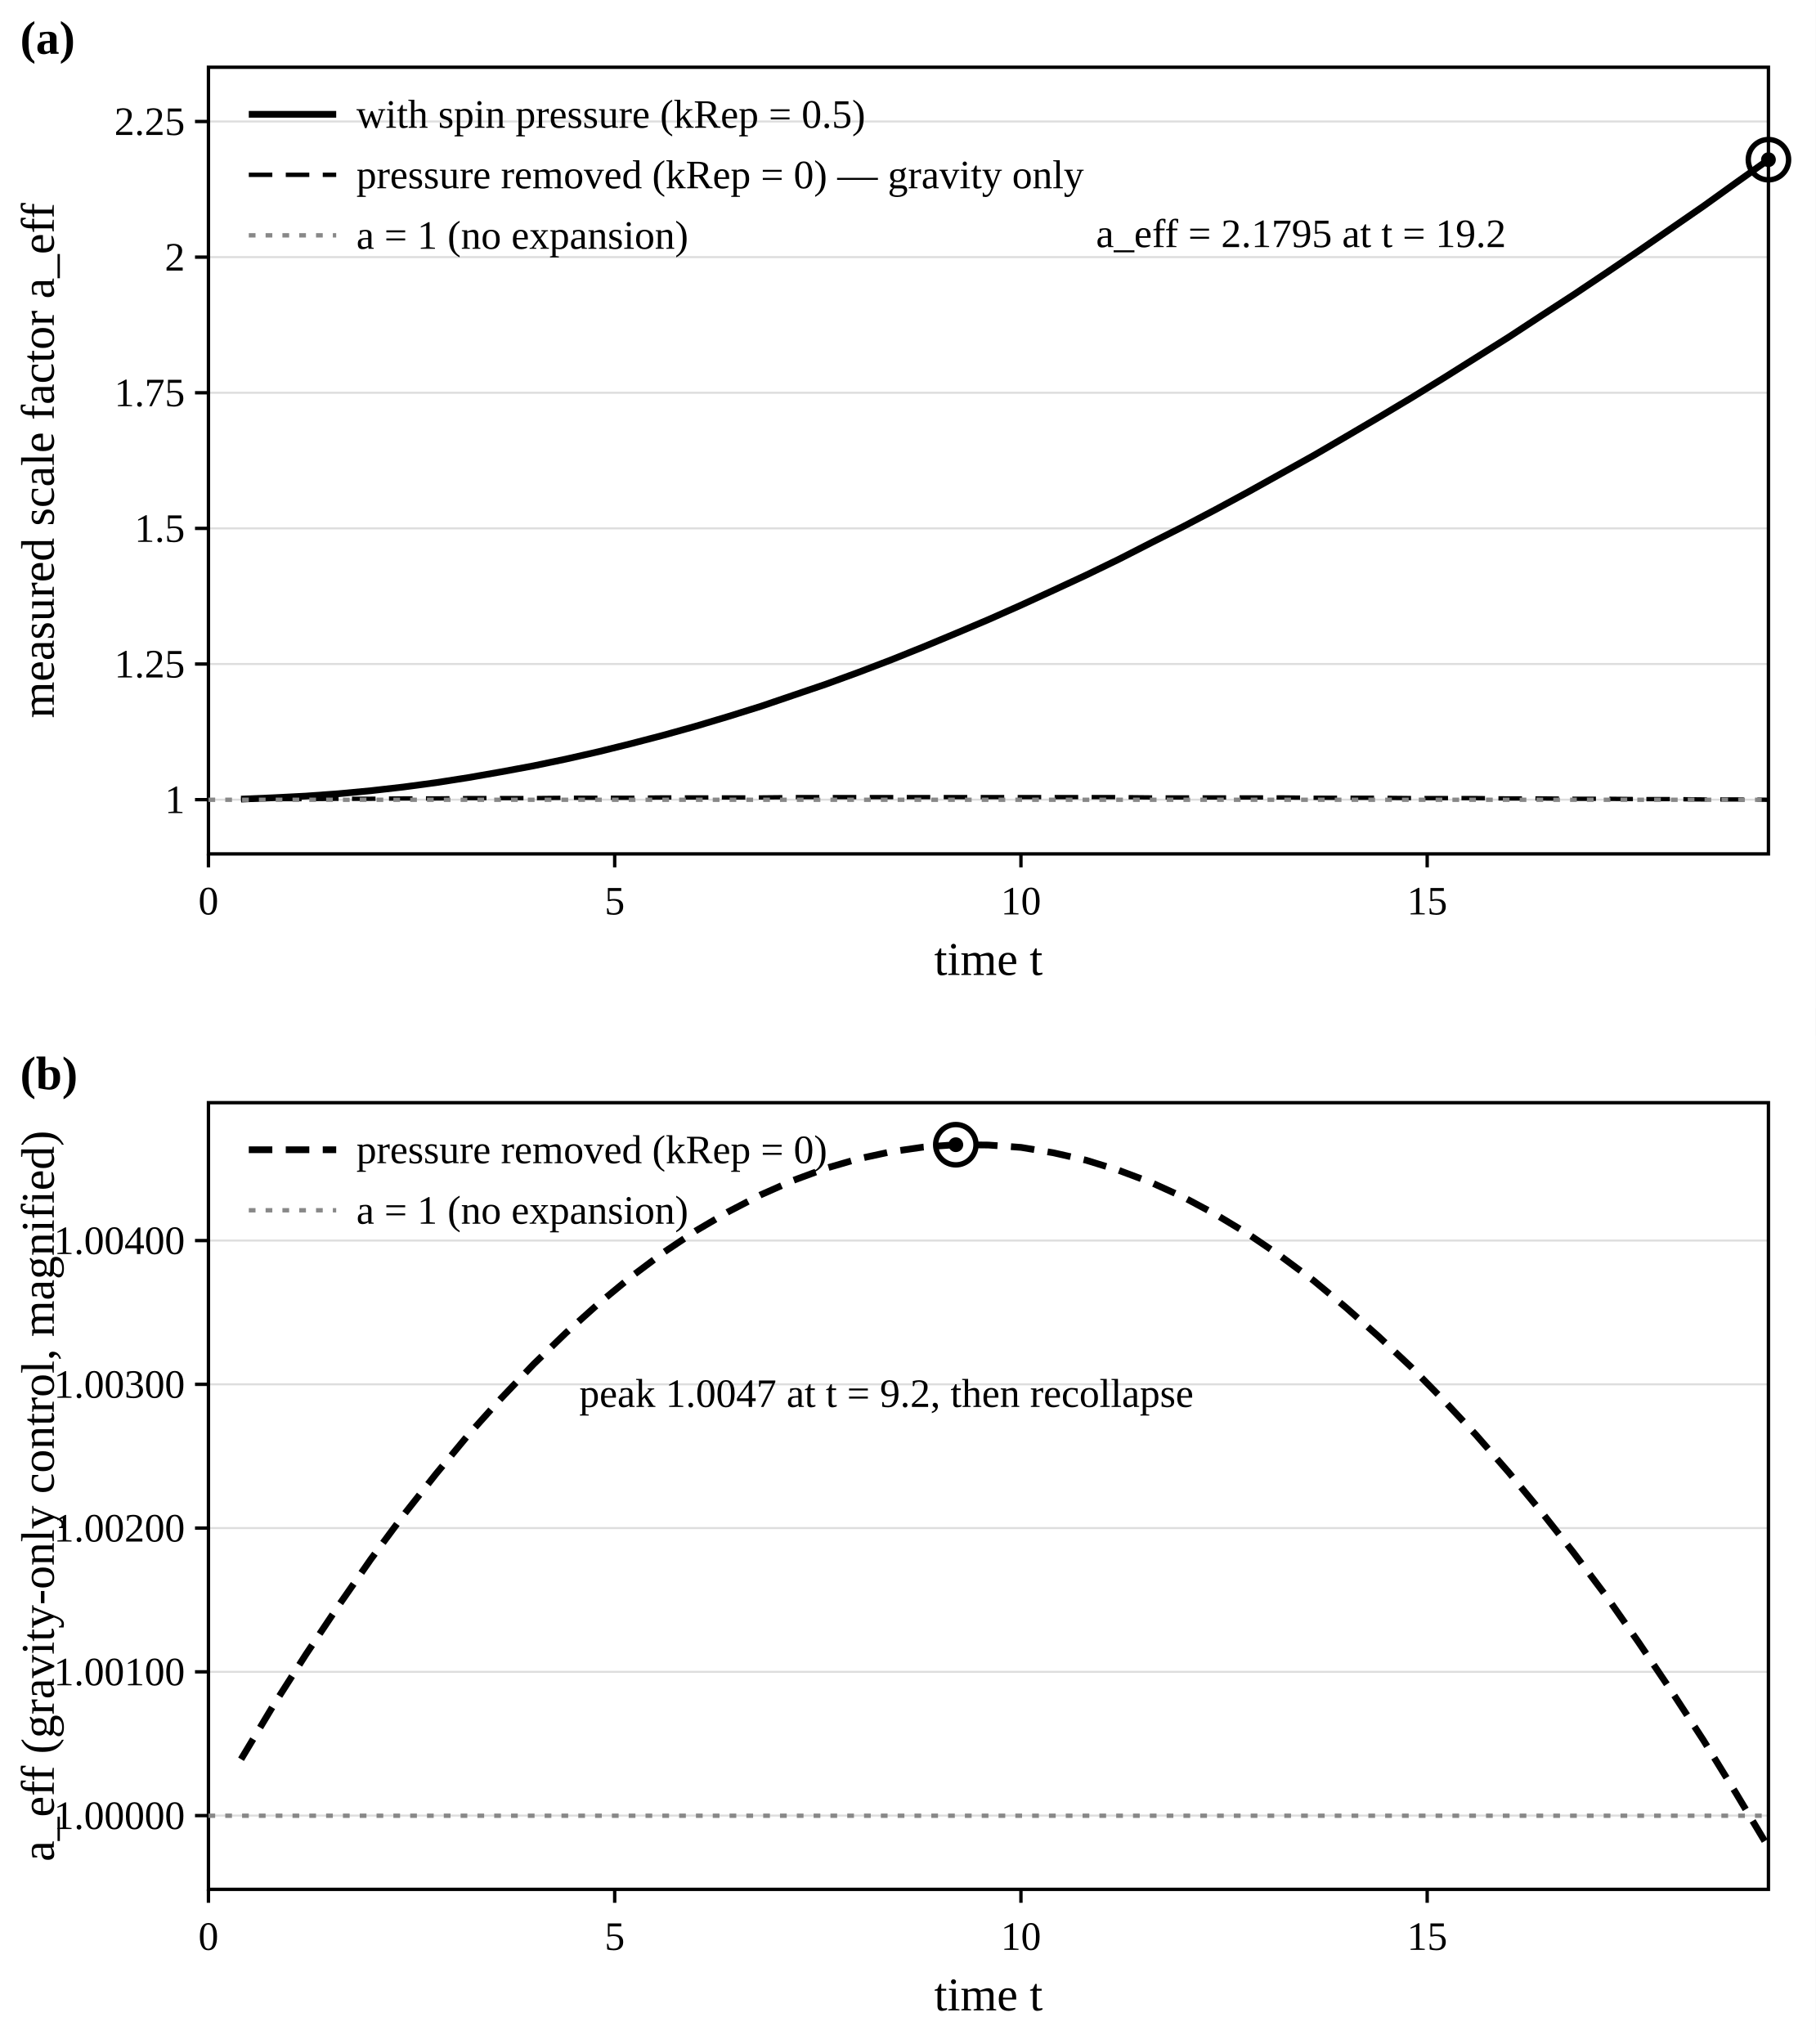
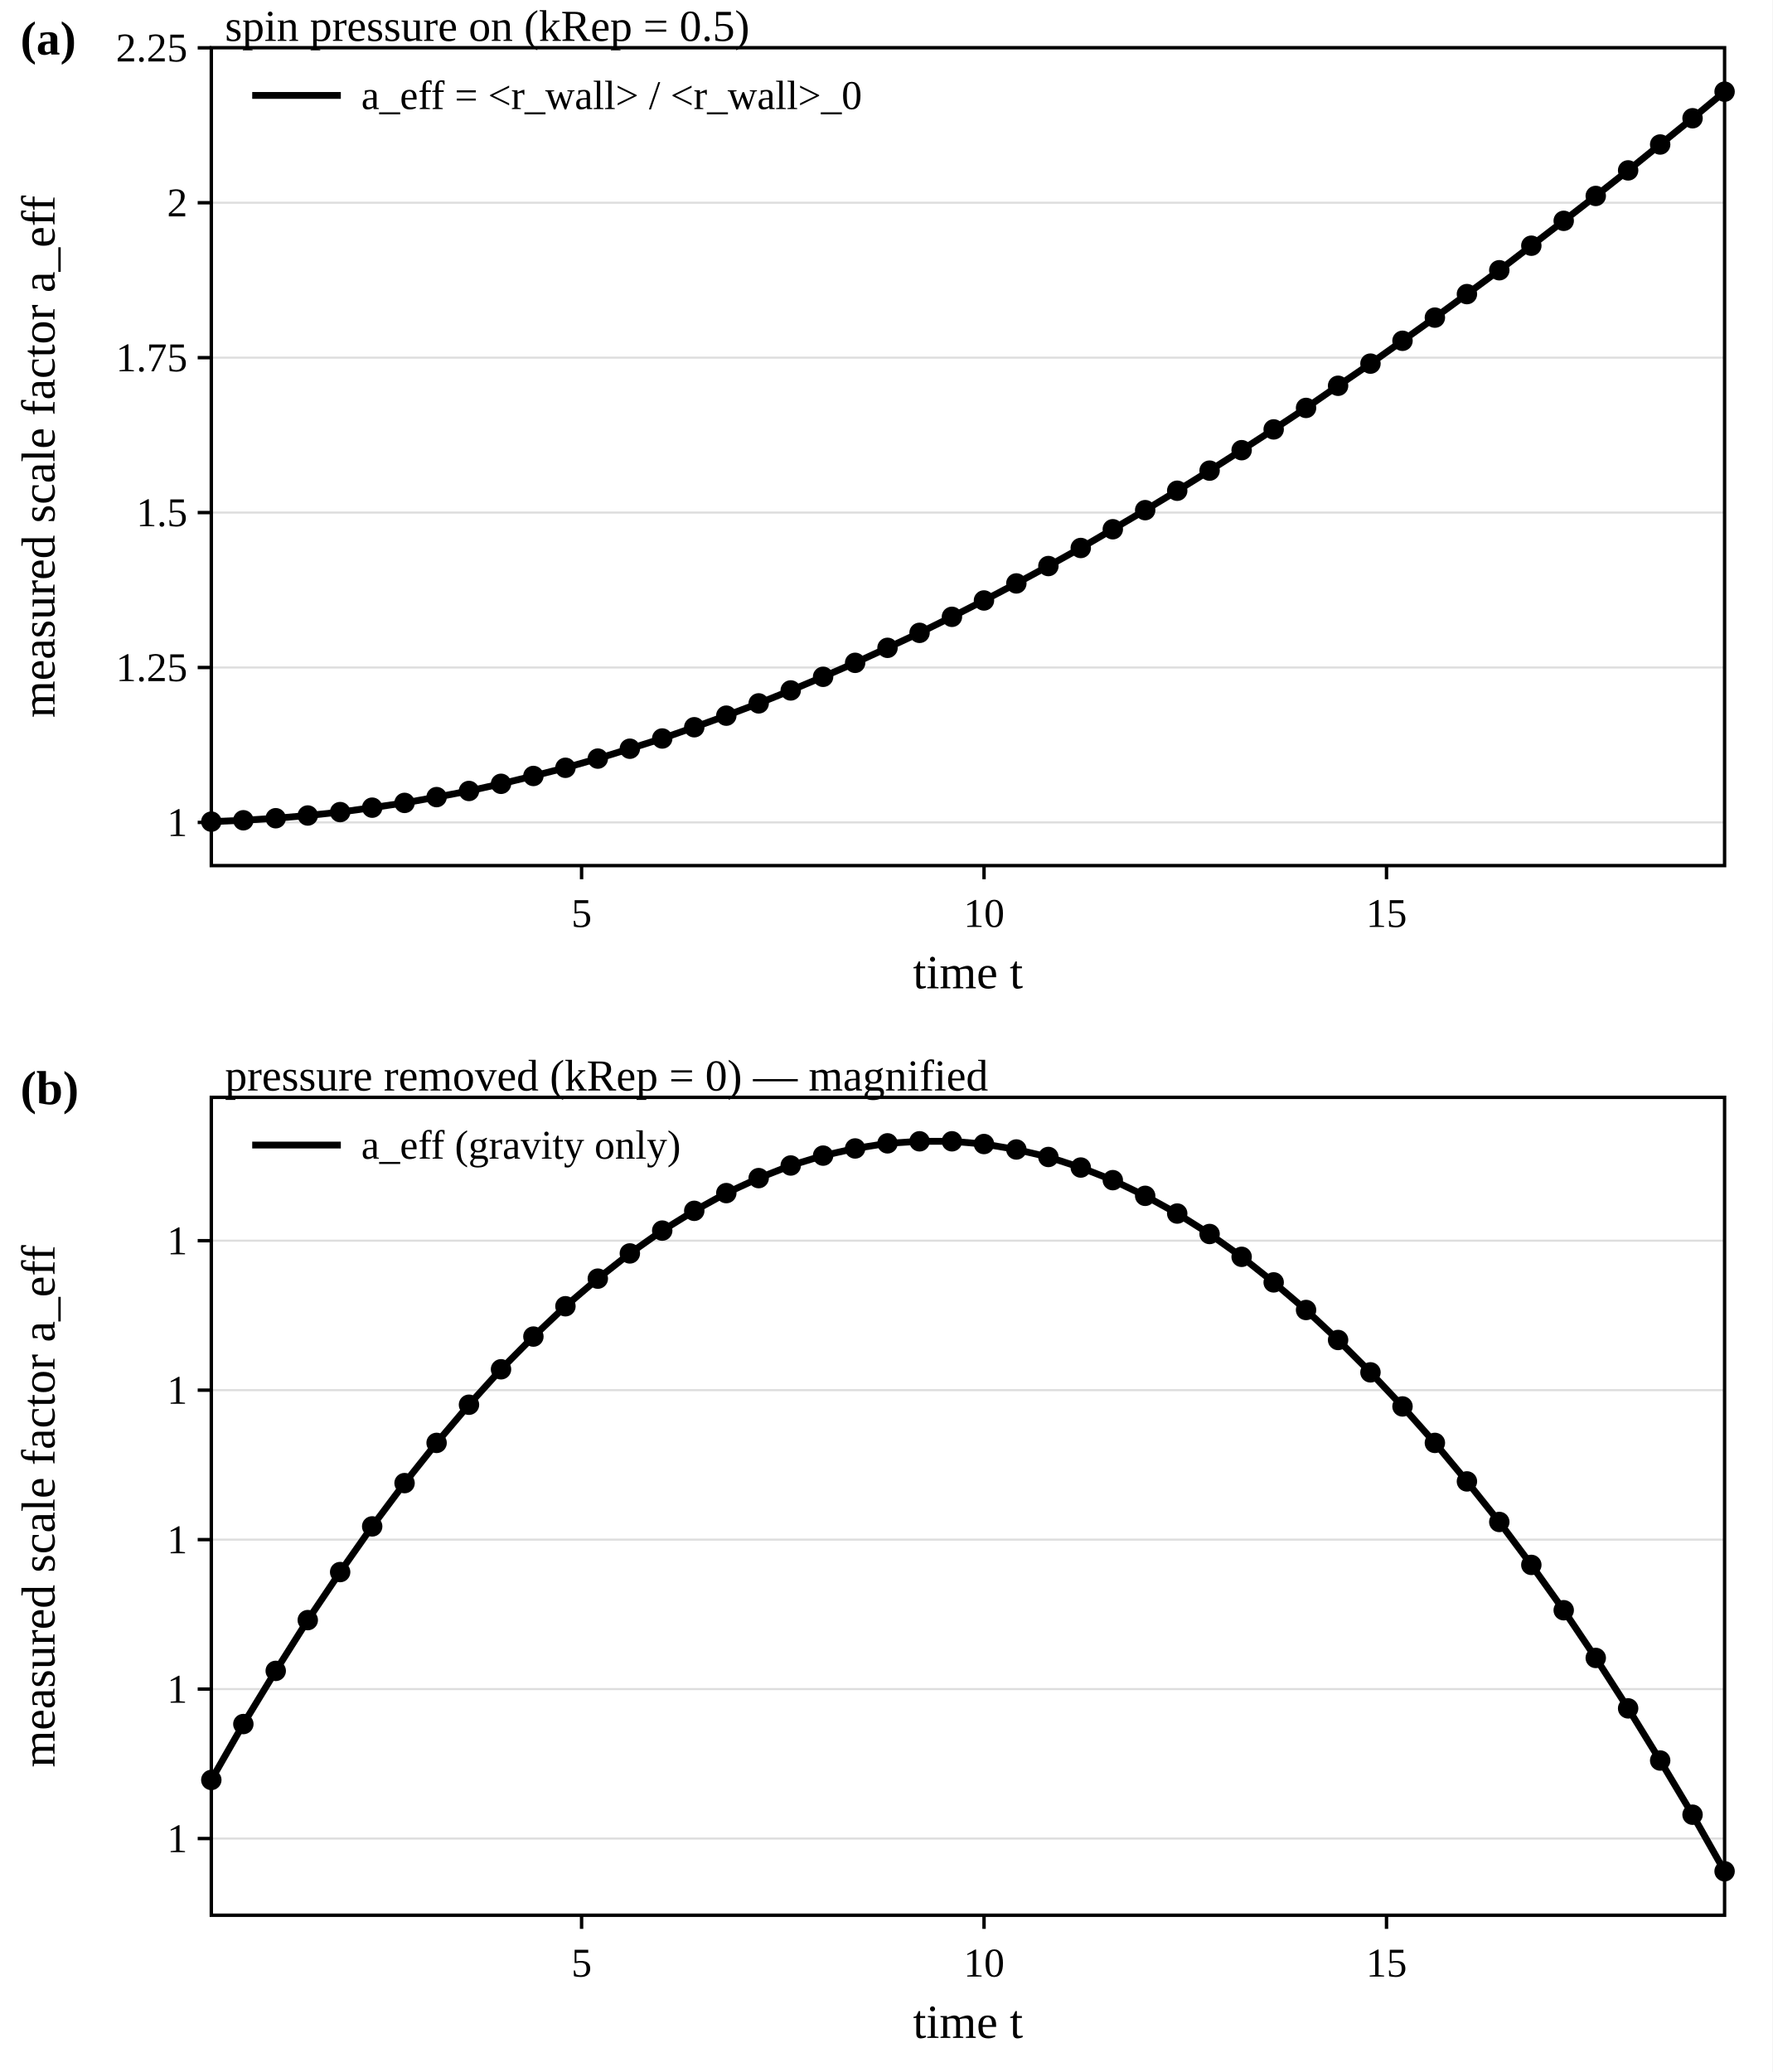
- <svg xmlns="http://www.w3.org/2000/svg" width="540" height="608" viewBox="0 0 540 608">
-   <rect width="540" height="608" fill="white" />
+ <svg xmlns="http://www.w3.org/2000/svg" width="520" height="608" viewBox="0 0 520 608">
+   <rect width="520" height="608" fill="white" />
  <g transform="translate(0,0)">
-     <rect x="0" y="0" width="540" height="300" fill="white" />
-     <line x1="62" y1="237.862" x2="526" y2="237.862" stroke="#ddd" stroke-width="0.6" />
-     <line x1="62" y1="197.517" x2="526" y2="197.517" stroke="#ddd" stroke-width="0.6" />
-     <line x1="62" y1="157.172" x2="526" y2="157.172" stroke="#ddd" stroke-width="0.6" />
-     <line x1="62" y1="116.828" x2="526" y2="116.828" stroke="#ddd" stroke-width="0.6" />
-     <line x1="62" y1="76.483" x2="526" y2="76.483" stroke="#ddd" stroke-width="0.6" />
-     <line x1="62" y1="36.138" x2="526" y2="36.138" stroke="#ddd" stroke-width="0.6" />
-     <rect x="62" y="20" width="464" height="234" fill="none" stroke="black" stroke-width="1" />
-     <line x1="62" y1="254" x2="62" y2="258" stroke="black" />
-     <text x="62" y="272" text-anchor="middle" font-size="12" font-family="Georgia,'Times New Roman',serif">0</text>
-     <line x1="182.833" y1="254" x2="182.833" y2="258" stroke="black" />
-     <text x="182.833" y="272" text-anchor="middle" font-size="12" font-family="Georgia,'Times New Roman',serif">5</text>
-     <line x1="303.667" y1="254" x2="303.667" y2="258" stroke="black" />
-     <text x="303.667" y="272" text-anchor="middle" font-size="12" font-family="Georgia,'Times New Roman',serif">10</text>
-     <line x1="424.5" y1="254" x2="424.5" y2="258" stroke="black" />
-     <text x="424.5" y="272" text-anchor="middle" font-size="12" font-family="Georgia,'Times New Roman',serif">15</text>
-     <line x1="58" y1="237.862" x2="62" y2="237.862" stroke="black" />
-     <text x="55" y="241.862" text-anchor="end" font-size="12" font-family="Georgia,'Times New Roman',serif">1</text>
-     <line x1="58" y1="197.517" x2="62" y2="197.517" stroke="black" />
-     <text x="55" y="201.517" text-anchor="end" font-size="12" font-family="Georgia,'Times New Roman',serif">1.25</text>
-     <line x1="58" y1="157.172" x2="62" y2="157.172" stroke="black" />
-     <text x="55" y="161.172" text-anchor="end" font-size="12" font-family="Georgia,'Times New Roman',serif">1.5</text>
-     <line x1="58" y1="116.828" x2="62" y2="116.828" stroke="black" />
-     <text x="55" y="120.828" text-anchor="end" font-size="12" font-family="Georgia,'Times New Roman',serif">1.75</text>
-     <line x1="58" y1="76.483" x2="62" y2="76.483" stroke="black" />
-     <text x="55" y="80.483" text-anchor="end" font-size="12" font-family="Georgia,'Times New Roman',serif">2</text>
-     <line x1="58" y1="36.138" x2="62" y2="36.138" stroke="black" />
-     <text x="55" y="40.138" text-anchor="end" font-size="12" font-family="Georgia,'Times New Roman',serif">2.25</text>
-     <polyline fill="none" stroke="black" stroke-width="2" points="71.7,237.7 81.3,237.3 91.0,236.8 100.7,236.1 110.3,235.2 120.0,234.1 129.7,232.8 139.3,231.3 149.0,229.6 158.7,227.8 168.3,225.8 178.0,223.6 187.7,221.2 197.3,218.7 207.0,216.0 216.7,213.1 226.3,210.1 236.0,206.8 245.7,203.5 255.3,200.0 265.0,196.3 274.7,192.4 284.3,188.4 294.0,184.3 303.7,180.0 313.3,175.6 323.0,171.1 332.7,166.4 342.3,161.5 352.0,156.6 361.7,151.5 371.3,146.3 381.0,140.9 390.7,135.5 400.3,129.9 410.0,124.2 419.7,118.4 429.3,112.5 439.0,106.4 448.7,100.3 458.3,94.0 468.0,87.7 477.7,81.2 487.3,74.7 497.0,68.0 506.7,61.3 516.3,54.4 526.0,47.5" />
-     <polyline fill="none" stroke="black" stroke-width="1.3" stroke-dasharray="7 4" points="71.7,237.8 81.3,237.7 91.0,237.7 100.7,237.6 110.3,237.6 120.0,237.5 129.7,237.5 139.3,237.4 149.0,237.4 158.7,237.4 168.3,237.3 178.0,237.3 187.7,237.3 197.3,237.2 207.0,237.2 216.7,237.2 226.3,237.2 236.0,237.1 245.7,237.1 255.3,237.1 265.0,237.1 274.7,237.1 284.3,237.1 294.0,237.1 303.7,237.1 313.3,237.1 323.0,237.1 332.7,237.1 342.3,237.2 352.0,237.2 361.7,237.2 371.3,237.2 381.0,237.2 390.7,237.3 400.3,237.3 410.0,237.3 419.7,237.4 429.3,237.4 439.0,237.4 448.7,237.5 458.3,237.5 468.0,237.6 477.7,237.6 487.3,237.7 497.0,237.7 506.7,237.8 516.3,237.8 526.0,237.9" />
-     <polyline fill="none" stroke="#888" stroke-width="1.3" stroke-dasharray="2 3" points="62.0,237.9 526.0,237.9" />
-     <circle cx="526.0" cy="47.5" r="6" fill="none" stroke="black" stroke-width="1.6" />
-     <circle cx="526.0" cy="47.5" r="2.2" fill="black" />
-     <text x="326.0" y="73.5" font-size="12" font-family="Georgia,'Times New Roman',serif">a_eff = 2.1795 at t = 19.2</text>
-     <line x1="74" y1="34" x2="100" y2="34" stroke="black" stroke-width="2" />
-     <text x="106" y="38" font-size="12" font-family="Georgia,'Times New Roman',serif">with spin pressure (kRep = 0.5)</text>
-     <line x1="74" y1="52" x2="100" y2="52" stroke="black" stroke-width="1.3" stroke-dasharray="7 4" />
-     <text x="106" y="56" font-size="12" font-family="Georgia,'Times New Roman',serif">pressure removed (kRep = 0) — gravity only</text>
-     <line x1="74" y1="70" x2="100" y2="70" stroke="#888" stroke-width="1.3" stroke-dasharray="2 3" />
-     <text x="106" y="74" font-size="12" font-family="Georgia,'Times New Roman',serif">a = 1 (no expansion)</text>
-     <text x="294" y="290" text-anchor="middle" font-size="14" font-family="Georgia,'Times New Roman',serif">time t</text>
-     <text x="16" y="137" text-anchor="middle" font-size="14" font-family="Georgia,'Times New Roman',serif" transform="rotate(-90 16 137)">measured scale factor  a_eff</text>
+     <rect x="0" y="0" width="520" height="300" fill="white" />
+     <line x1="62" y1="241.327" x2="506" y2="241.327" stroke="#ddd" stroke-width="0.6" />
+     <line x1="62" y1="195.868" x2="506" y2="195.868" stroke="#ddd" stroke-width="0.6" />
+     <line x1="62" y1="150.409" x2="506" y2="150.409" stroke="#ddd" stroke-width="0.6" />
+     <line x1="62" y1="104.95" x2="506" y2="104.95" stroke="#ddd" stroke-width="0.6" />
+     <line x1="62" y1="59.491" x2="506" y2="59.491" stroke="#ddd" stroke-width="0.6" />
+     <line x1="62" y1="14.033" x2="506" y2="14.033" stroke="#ddd" stroke-width="0.6" />
+     <rect x="62" y="14" width="444" height="240" fill="none" stroke="black" stroke-width="1" />
+     <line x1="170.638" y1="254" x2="170.638" y2="258" stroke="black" />
+     <text x="170.638" y="272" text-anchor="middle" font-size="12" font-family="Georgia,'Times New Roman',serif">5</text>
+     <line x1="288.723" y1="254" x2="288.723" y2="258" stroke="black" />
+     <text x="288.723" y="272" text-anchor="middle" font-size="12" font-family="Georgia,'Times New Roman',serif">10</text>
+     <line x1="406.809" y1="254" x2="406.809" y2="258" stroke="black" />
+     <text x="406.809" y="272" text-anchor="middle" font-size="12" font-family="Georgia,'Times New Roman',serif">15</text>
+     <line x1="58" y1="241.327" x2="62" y2="241.327" stroke="black" />
+     <text x="55" y="245.327" text-anchor="end" font-size="12" font-family="Georgia,'Times New Roman',serif">1</text>
+     <line x1="58" y1="195.868" x2="62" y2="195.868" stroke="black" />
+     <text x="55" y="199.868" text-anchor="end" font-size="12" font-family="Georgia,'Times New Roman',serif">1.25</text>
+     <line x1="58" y1="150.409" x2="62" y2="150.409" stroke="black" />
+     <text x="55" y="154.409" text-anchor="end" font-size="12" font-family="Georgia,'Times New Roman',serif">1.5</text>
+     <line x1="58" y1="104.95" x2="62" y2="104.95" stroke="black" />
+     <text x="55" y="108.95" text-anchor="end" font-size="12" font-family="Georgia,'Times New Roman',serif">1.75</text>
+     <line x1="58" y1="59.491" x2="62" y2="59.491" stroke="black" />
+     <text x="55" y="63.491" text-anchor="end" font-size="12" font-family="Georgia,'Times New Roman',serif">2</text>
+     <line x1="58" y1="14.033" x2="62" y2="14.033" stroke="black" />
+     <text x="55" y="18.033" text-anchor="end" font-size="12" font-family="Georgia,'Times New Roman',serif">2.25</text>
+     <polyline fill="none" stroke="black" stroke-width="2" points="62.0,241.1 71.4,240.7 80.9,240.1 90.3,239.3 99.8,238.3 109.2,237.0 118.7,235.6 128.1,233.9 137.6,232.1 147.0,230.0 156.5,227.7 165.9,225.3 175.4,222.6 184.8,219.7 194.3,216.7 203.7,213.4 213.1,210.0 222.6,206.4 232.0,202.6 241.5,198.6 250.9,194.5 260.4,190.1 269.8,185.7 279.3,181.0 288.7,176.2 298.2,171.2 307.6,166.1 317.1,160.8 326.5,155.3 336.0,149.7 345.4,144.0 354.9,138.1 364.3,132.1 373.7,126.0 383.2,119.7 392.6,113.2 402.1,106.7 411.5,100.0 421.0,93.2 430.4,86.3 439.9,79.3 449.3,72.1 458.8,64.8 468.2,57.5 477.7,50.0 487.1,42.4 496.6,34.7 506.0,26.9" />
+     <circle cx="62.0" cy="241.1" r="3" fill="black" />
+     <circle cx="71.4" cy="240.7" r="3" fill="black" />
+     <circle cx="80.9" cy="240.1" r="3" fill="black" />
+     <circle cx="90.3" cy="239.3" r="3" fill="black" />
+     <circle cx="99.8" cy="238.3" r="3" fill="black" />
+     <circle cx="109.2" cy="237.0" r="3" fill="black" />
+     <circle cx="118.7" cy="235.6" r="3" fill="black" />
+     <circle cx="128.1" cy="233.9" r="3" fill="black" />
+     <circle cx="137.6" cy="232.1" r="3" fill="black" />
+     <circle cx="147.0" cy="230.0" r="3" fill="black" />
+     <circle cx="156.5" cy="227.7" r="3" fill="black" />
+     <circle cx="165.9" cy="225.3" r="3" fill="black" />
+     <circle cx="175.4" cy="222.6" r="3" fill="black" />
+     <circle cx="184.8" cy="219.7" r="3" fill="black" />
+     <circle cx="194.3" cy="216.7" r="3" fill="black" />
+     <circle cx="203.7" cy="213.4" r="3" fill="black" />
+     <circle cx="213.1" cy="210.0" r="3" fill="black" />
+     <circle cx="222.6" cy="206.4" r="3" fill="black" />
+     <circle cx="232.0" cy="202.6" r="3" fill="black" />
+     <circle cx="241.5" cy="198.6" r="3" fill="black" />
+     <circle cx="250.9" cy="194.5" r="3" fill="black" />
+     <circle cx="260.4" cy="190.1" r="3" fill="black" />
+     <circle cx="269.8" cy="185.7" r="3" fill="black" />
+     <circle cx="279.3" cy="181.0" r="3" fill="black" />
+     <circle cx="288.7" cy="176.2" r="3" fill="black" />
+     <circle cx="298.2" cy="171.2" r="3" fill="black" />
+     <circle cx="307.6" cy="166.1" r="3" fill="black" />
+     <circle cx="317.1" cy="160.8" r="3" fill="black" />
+     <circle cx="326.5" cy="155.3" r="3" fill="black" />
+     <circle cx="336.0" cy="149.7" r="3" fill="black" />
+     <circle cx="345.4" cy="144.0" r="3" fill="black" />
+     <circle cx="354.9" cy="138.1" r="3" fill="black" />
+     <circle cx="364.3" cy="132.1" r="3" fill="black" />
+     <circle cx="373.7" cy="126.0" r="3" fill="black" />
+     <circle cx="383.2" cy="119.7" r="3" fill="black" />
+     <circle cx="392.6" cy="113.2" r="3" fill="black" />
+     <circle cx="402.1" cy="106.7" r="3" fill="black" />
+     <circle cx="411.5" cy="100.0" r="3" fill="black" />
+     <circle cx="421.0" cy="93.2" r="3" fill="black" />
+     <circle cx="430.4" cy="86.3" r="3" fill="black" />
+     <circle cx="439.9" cy="79.3" r="3" fill="black" />
+     <circle cx="449.3" cy="72.1" r="3" fill="black" />
+     <circle cx="458.8" cy="64.8" r="3" fill="black" />
+     <circle cx="468.2" cy="57.5" r="3" fill="black" />
+     <circle cx="477.7" cy="50.0" r="3" fill="black" />
+     <circle cx="487.1" cy="42.4" r="3" fill="black" />
+     <circle cx="496.6" cy="34.7" r="3" fill="black" />
+     <circle cx="506.0" cy="26.9" r="3" fill="black" />
+     <line x1="74" y1="28" x2="100" y2="28" stroke="black" stroke-width="2" />
+     <text x="106" y="32" font-size="12" font-family="Georgia,'Times New Roman',serif">a_eff = &lt;r_wall&gt; / &lt;r_wall&gt;_0</text>
+     <text x="284" y="290" text-anchor="middle" font-size="14" font-family="Georgia,'Times New Roman',serif">time t</text>
+     <text x="16" y="134" text-anchor="middle" font-size="14" font-family="Georgia,'Times New Roman',serif" transform="rotate(-90 16 134)">measured scale factor a_eff</text>
+     <text x="66" y="12" font-size="13" font-family="Georgia,'Times New Roman',serif">spin pressure on (kRep = 0.5)</text>
  </g>
  <text x="6" y="16" font-size="14" font-weight="bold" font-family="Georgia,'Times New Roman',serif">(a)</text>
  <g transform="translate(0,308)">
-     <rect x="0" y="0" width="540" height="300" fill="white" />
-     <line x1="62" y1="232.057" x2="526" y2="232.057" stroke="#ddd" stroke-width="0.6" />
-     <line x1="62" y1="189.296" x2="526" y2="189.296" stroke="#ddd" stroke-width="0.6" />
-     <line x1="62" y1="146.536" x2="526" y2="146.536" stroke="#ddd" stroke-width="0.6" />
-     <line x1="62" y1="103.775" x2="526" y2="103.775" stroke="#ddd" stroke-width="0.6" />
-     <line x1="62" y1="61.014" x2="526" y2="61.014" stroke="#ddd" stroke-width="0.6" />
-     <rect x="62" y="20" width="464" height="234" fill="none" stroke="black" stroke-width="1" />
-     <line x1="62" y1="254" x2="62" y2="258" stroke="black" />
-     <text x="62" y="272" text-anchor="middle" font-size="12" font-family="Georgia,'Times New Roman',serif">0</text>
-     <line x1="182.833" y1="254" x2="182.833" y2="258" stroke="black" />
-     <text x="182.833" y="272" text-anchor="middle" font-size="12" font-family="Georgia,'Times New Roman',serif">5</text>
-     <line x1="303.667" y1="254" x2="303.667" y2="258" stroke="black" />
-     <text x="303.667" y="272" text-anchor="middle" font-size="12" font-family="Georgia,'Times New Roman',serif">10</text>
-     <line x1="424.5" y1="254" x2="424.5" y2="258" stroke="black" />
-     <text x="424.5" y="272" text-anchor="middle" font-size="12" font-family="Georgia,'Times New Roman',serif">15</text>
-     <line x1="58" y1="232.057" x2="62" y2="232.057" stroke="black" />
-     <text x="55" y="236.057" text-anchor="end" font-size="12" font-family="Georgia,'Times New Roman',serif">1.00000</text>
-     <line x1="58" y1="189.296" x2="62" y2="189.296" stroke="black" />
-     <text x="55" y="193.296" text-anchor="end" font-size="12" font-family="Georgia,'Times New Roman',serif">1.00100</text>
-     <line x1="58" y1="146.536" x2="62" y2="146.536" stroke="black" />
-     <text x="55" y="150.536" text-anchor="end" font-size="12" font-family="Georgia,'Times New Roman',serif">1.00200</text>
-     <line x1="58" y1="103.775" x2="62" y2="103.775" stroke="black" />
-     <text x="55" y="107.775" text-anchor="end" font-size="12" font-family="Georgia,'Times New Roman',serif">1.00300</text>
-     <line x1="58" y1="61.014" x2="62" y2="61.014" stroke="black" />
-     <text x="55" y="65.014" text-anchor="end" font-size="12" font-family="Georgia,'Times New Roman',serif">1.00400</text>
-     <polyline fill="none" stroke="black" stroke-width="2" stroke-dasharray="7 4" points="71.7,215.3 81.3,199.3 91.0,184.1 100.7,169.6 110.3,155.8 120.0,142.7 129.7,130.4 139.3,118.8 149.0,108.0 158.7,97.8 168.3,88.5 178.0,79.8 187.7,71.8 197.3,64.6 207.0,58.1 216.7,52.4 226.3,47.4 236.0,43.1 245.7,39.5 255.3,36.7 265.0,34.6 274.7,33.2 284.3,32.5 294.0,32.6 303.7,33.3 313.3,34.9 323.0,37.1 332.7,40.1 342.3,43.7 352.0,48.1 361.7,53.3 371.3,59.1 381.0,65.7 390.7,72.9 400.3,80.9 410.0,89.5 419.7,98.6 429.3,108.4 439.0,118.8 448.7,129.9 458.3,141.5 468.0,153.8 477.7,166.7 487.3,180.4 497.0,194.8 506.7,209.7 516.3,225.3 526.0,241.5" />
-     <polyline fill="none" stroke="#888" stroke-width="1.3" stroke-dasharray="2 3" points="62.0,232.1 526.0,232.1" />
-     <circle cx="284.3" cy="32.5" r="6" fill="none" stroke="black" stroke-width="1.6" />
-     <circle cx="284.3" cy="32.5" r="2.2" fill="black" />
-     <text x="172.3" y="110.5" font-size="12" font-family="Georgia,'Times New Roman',serif">peak 1.0047 at t = 9.2, then recollapse</text>
-     <line x1="74" y1="34" x2="100" y2="34" stroke="black" stroke-width="2" stroke-dasharray="7 4" />
-     <text x="106" y="38" font-size="12" font-family="Georgia,'Times New Roman',serif">pressure removed (kRep = 0)</text>
-     <line x1="74" y1="52" x2="100" y2="52" stroke="#888" stroke-width="1.3" stroke-dasharray="2 3" />
-     <text x="106" y="56" font-size="12" font-family="Georgia,'Times New Roman',serif">a = 1 (no expansion)</text>
-     <text x="294" y="290" text-anchor="middle" font-size="14" font-family="Georgia,'Times New Roman',serif">time t</text>
-     <text x="16" y="137" text-anchor="middle" font-size="14" font-family="Georgia,'Times New Roman',serif" transform="rotate(-90 16 137)">a_eff  (gravity-only control, magnified)</text>
+     <rect x="0" y="0" width="520" height="300" fill="white" />
+     <line x1="62" y1="231.494" x2="506" y2="231.494" stroke="#ddd" stroke-width="0.6" />
+     <line x1="62" y1="187.637" x2="506" y2="187.637" stroke="#ddd" stroke-width="0.6" />
+     <line x1="62" y1="143.78" x2="506" y2="143.78" stroke="#ddd" stroke-width="0.6" />
+     <line x1="62" y1="99.923" x2="506" y2="99.923" stroke="#ddd" stroke-width="0.6" />
+     <line x1="62" y1="56.066" x2="506" y2="56.066" stroke="#ddd" stroke-width="0.6" />
+     <rect x="62" y="14" width="444" height="240" fill="none" stroke="black" stroke-width="1" />
+     <line x1="170.638" y1="254" x2="170.638" y2="258" stroke="black" />
+     <text x="170.638" y="272" text-anchor="middle" font-size="12" font-family="Georgia,'Times New Roman',serif">5</text>
+     <line x1="288.723" y1="254" x2="288.723" y2="258" stroke="black" />
+     <text x="288.723" y="272" text-anchor="middle" font-size="12" font-family="Georgia,'Times New Roman',serif">10</text>
+     <line x1="406.809" y1="254" x2="406.809" y2="258" stroke="black" />
+     <text x="406.809" y="272" text-anchor="middle" font-size="12" font-family="Georgia,'Times New Roman',serif">15</text>
+     <line x1="58" y1="231.494" x2="62" y2="231.494" stroke="black" />
+     <text x="55" y="235.494" text-anchor="end" font-size="12" font-family="Georgia,'Times New Roman',serif">1</text>
+     <line x1="58" y1="187.637" x2="62" y2="187.637" stroke="black" />
+     <text x="55" y="191.637" text-anchor="end" font-size="12" font-family="Georgia,'Times New Roman',serif">1</text>
+     <line x1="58" y1="143.78" x2="62" y2="143.78" stroke="black" />
+     <text x="55" y="147.78" text-anchor="end" font-size="12" font-family="Georgia,'Times New Roman',serif">1</text>
+     <line x1="58" y1="99.923" x2="62" y2="99.923" stroke="black" />
+     <text x="55" y="103.923" text-anchor="end" font-size="12" font-family="Georgia,'Times New Roman',serif">1</text>
+     <line x1="58" y1="56.066" x2="62" y2="56.066" stroke="black" />
+     <text x="55" y="60.066" text-anchor="end" font-size="12" font-family="Georgia,'Times New Roman',serif">1</text>
+     <polyline fill="none" stroke="black" stroke-width="2" points="62.0,214.3 71.4,197.9 80.9,182.3 90.3,167.4 99.8,153.3 109.2,139.9 118.7,127.2 128.1,115.4 137.6,104.2 147.0,93.8 156.5,84.2 165.9,75.3 175.4,67.2 184.8,59.8 194.3,53.1 203.7,47.3 213.1,42.1 222.6,37.7 232.0,34.0 241.5,31.1 250.9,29.0 260.4,27.5 269.8,26.9 279.3,26.9 288.7,27.7 298.2,29.3 307.6,31.5 317.1,34.6 326.5,38.3 336.0,42.9 345.4,48.1 354.9,54.1 364.3,60.8 373.7,68.3 383.2,76.4 392.6,85.2 402.1,94.7 411.5,104.7 421.0,115.4 430.4,126.7 439.9,138.6 449.3,151.2 458.8,164.5 468.2,178.5 477.7,193.3 487.1,208.6 496.6,224.5 506.0,241.1" />
+     <circle cx="62.0" cy="214.3" r="3" fill="black" />
+     <circle cx="71.4" cy="197.9" r="3" fill="black" />
+     <circle cx="80.9" cy="182.3" r="3" fill="black" />
+     <circle cx="90.3" cy="167.4" r="3" fill="black" />
+     <circle cx="99.8" cy="153.3" r="3" fill="black" />
+     <circle cx="109.2" cy="139.9" r="3" fill="black" />
+     <circle cx="118.7" cy="127.2" r="3" fill="black" />
+     <circle cx="128.1" cy="115.4" r="3" fill="black" />
+     <circle cx="137.6" cy="104.2" r="3" fill="black" />
+     <circle cx="147.0" cy="93.8" r="3" fill="black" />
+     <circle cx="156.5" cy="84.2" r="3" fill="black" />
+     <circle cx="165.9" cy="75.3" r="3" fill="black" />
+     <circle cx="175.4" cy="67.2" r="3" fill="black" />
+     <circle cx="184.8" cy="59.8" r="3" fill="black" />
+     <circle cx="194.3" cy="53.1" r="3" fill="black" />
+     <circle cx="203.7" cy="47.3" r="3" fill="black" />
+     <circle cx="213.1" cy="42.1" r="3" fill="black" />
+     <circle cx="222.6" cy="37.7" r="3" fill="black" />
+     <circle cx="232.0" cy="34.0" r="3" fill="black" />
+     <circle cx="241.5" cy="31.1" r="3" fill="black" />
+     <circle cx="250.9" cy="29.0" r="3" fill="black" />
+     <circle cx="260.4" cy="27.5" r="3" fill="black" />
+     <circle cx="269.8" cy="26.9" r="3" fill="black" />
+     <circle cx="279.3" cy="26.9" r="3" fill="black" />
+     <circle cx="288.7" cy="27.7" r="3" fill="black" />
+     <circle cx="298.2" cy="29.3" r="3" fill="black" />
+     <circle cx="307.6" cy="31.5" r="3" fill="black" />
+     <circle cx="317.1" cy="34.6" r="3" fill="black" />
+     <circle cx="326.5" cy="38.3" r="3" fill="black" />
+     <circle cx="336.0" cy="42.9" r="3" fill="black" />
+     <circle cx="345.4" cy="48.1" r="3" fill="black" />
+     <circle cx="354.9" cy="54.1" r="3" fill="black" />
+     <circle cx="364.3" cy="60.8" r="3" fill="black" />
+     <circle cx="373.7" cy="68.3" r="3" fill="black" />
+     <circle cx="383.2" cy="76.4" r="3" fill="black" />
+     <circle cx="392.6" cy="85.2" r="3" fill="black" />
+     <circle cx="402.1" cy="94.7" r="3" fill="black" />
+     <circle cx="411.5" cy="104.7" r="3" fill="black" />
+     <circle cx="421.0" cy="115.4" r="3" fill="black" />
+     <circle cx="430.4" cy="126.7" r="3" fill="black" />
+     <circle cx="439.9" cy="138.6" r="3" fill="black" />
+     <circle cx="449.3" cy="151.2" r="3" fill="black" />
+     <circle cx="458.8" cy="164.5" r="3" fill="black" />
+     <circle cx="468.2" cy="178.5" r="3" fill="black" />
+     <circle cx="477.7" cy="193.3" r="3" fill="black" />
+     <circle cx="487.1" cy="208.6" r="3" fill="black" />
+     <circle cx="496.6" cy="224.5" r="3" fill="black" />
+     <circle cx="506.0" cy="241.1" r="3" fill="black" />
+     <line x1="74" y1="28" x2="100" y2="28" stroke="black" stroke-width="2" />
+     <text x="106" y="32" font-size="12" font-family="Georgia,'Times New Roman',serif">a_eff (gravity only)</text>
+     <text x="284" y="290" text-anchor="middle" font-size="14" font-family="Georgia,'Times New Roman',serif">time t</text>
+     <text x="16" y="134" text-anchor="middle" font-size="14" font-family="Georgia,'Times New Roman',serif" transform="rotate(-90 16 134)">measured scale factor a_eff</text>
+     <text x="66" y="12" font-size="13" font-family="Georgia,'Times New Roman',serif">pressure removed (kRep = 0) — magnified</text>
  </g>
  <text x="6" y="324" font-size="14" font-weight="bold" font-family="Georgia,'Times New Roman',serif">(b)</text>
</svg>
